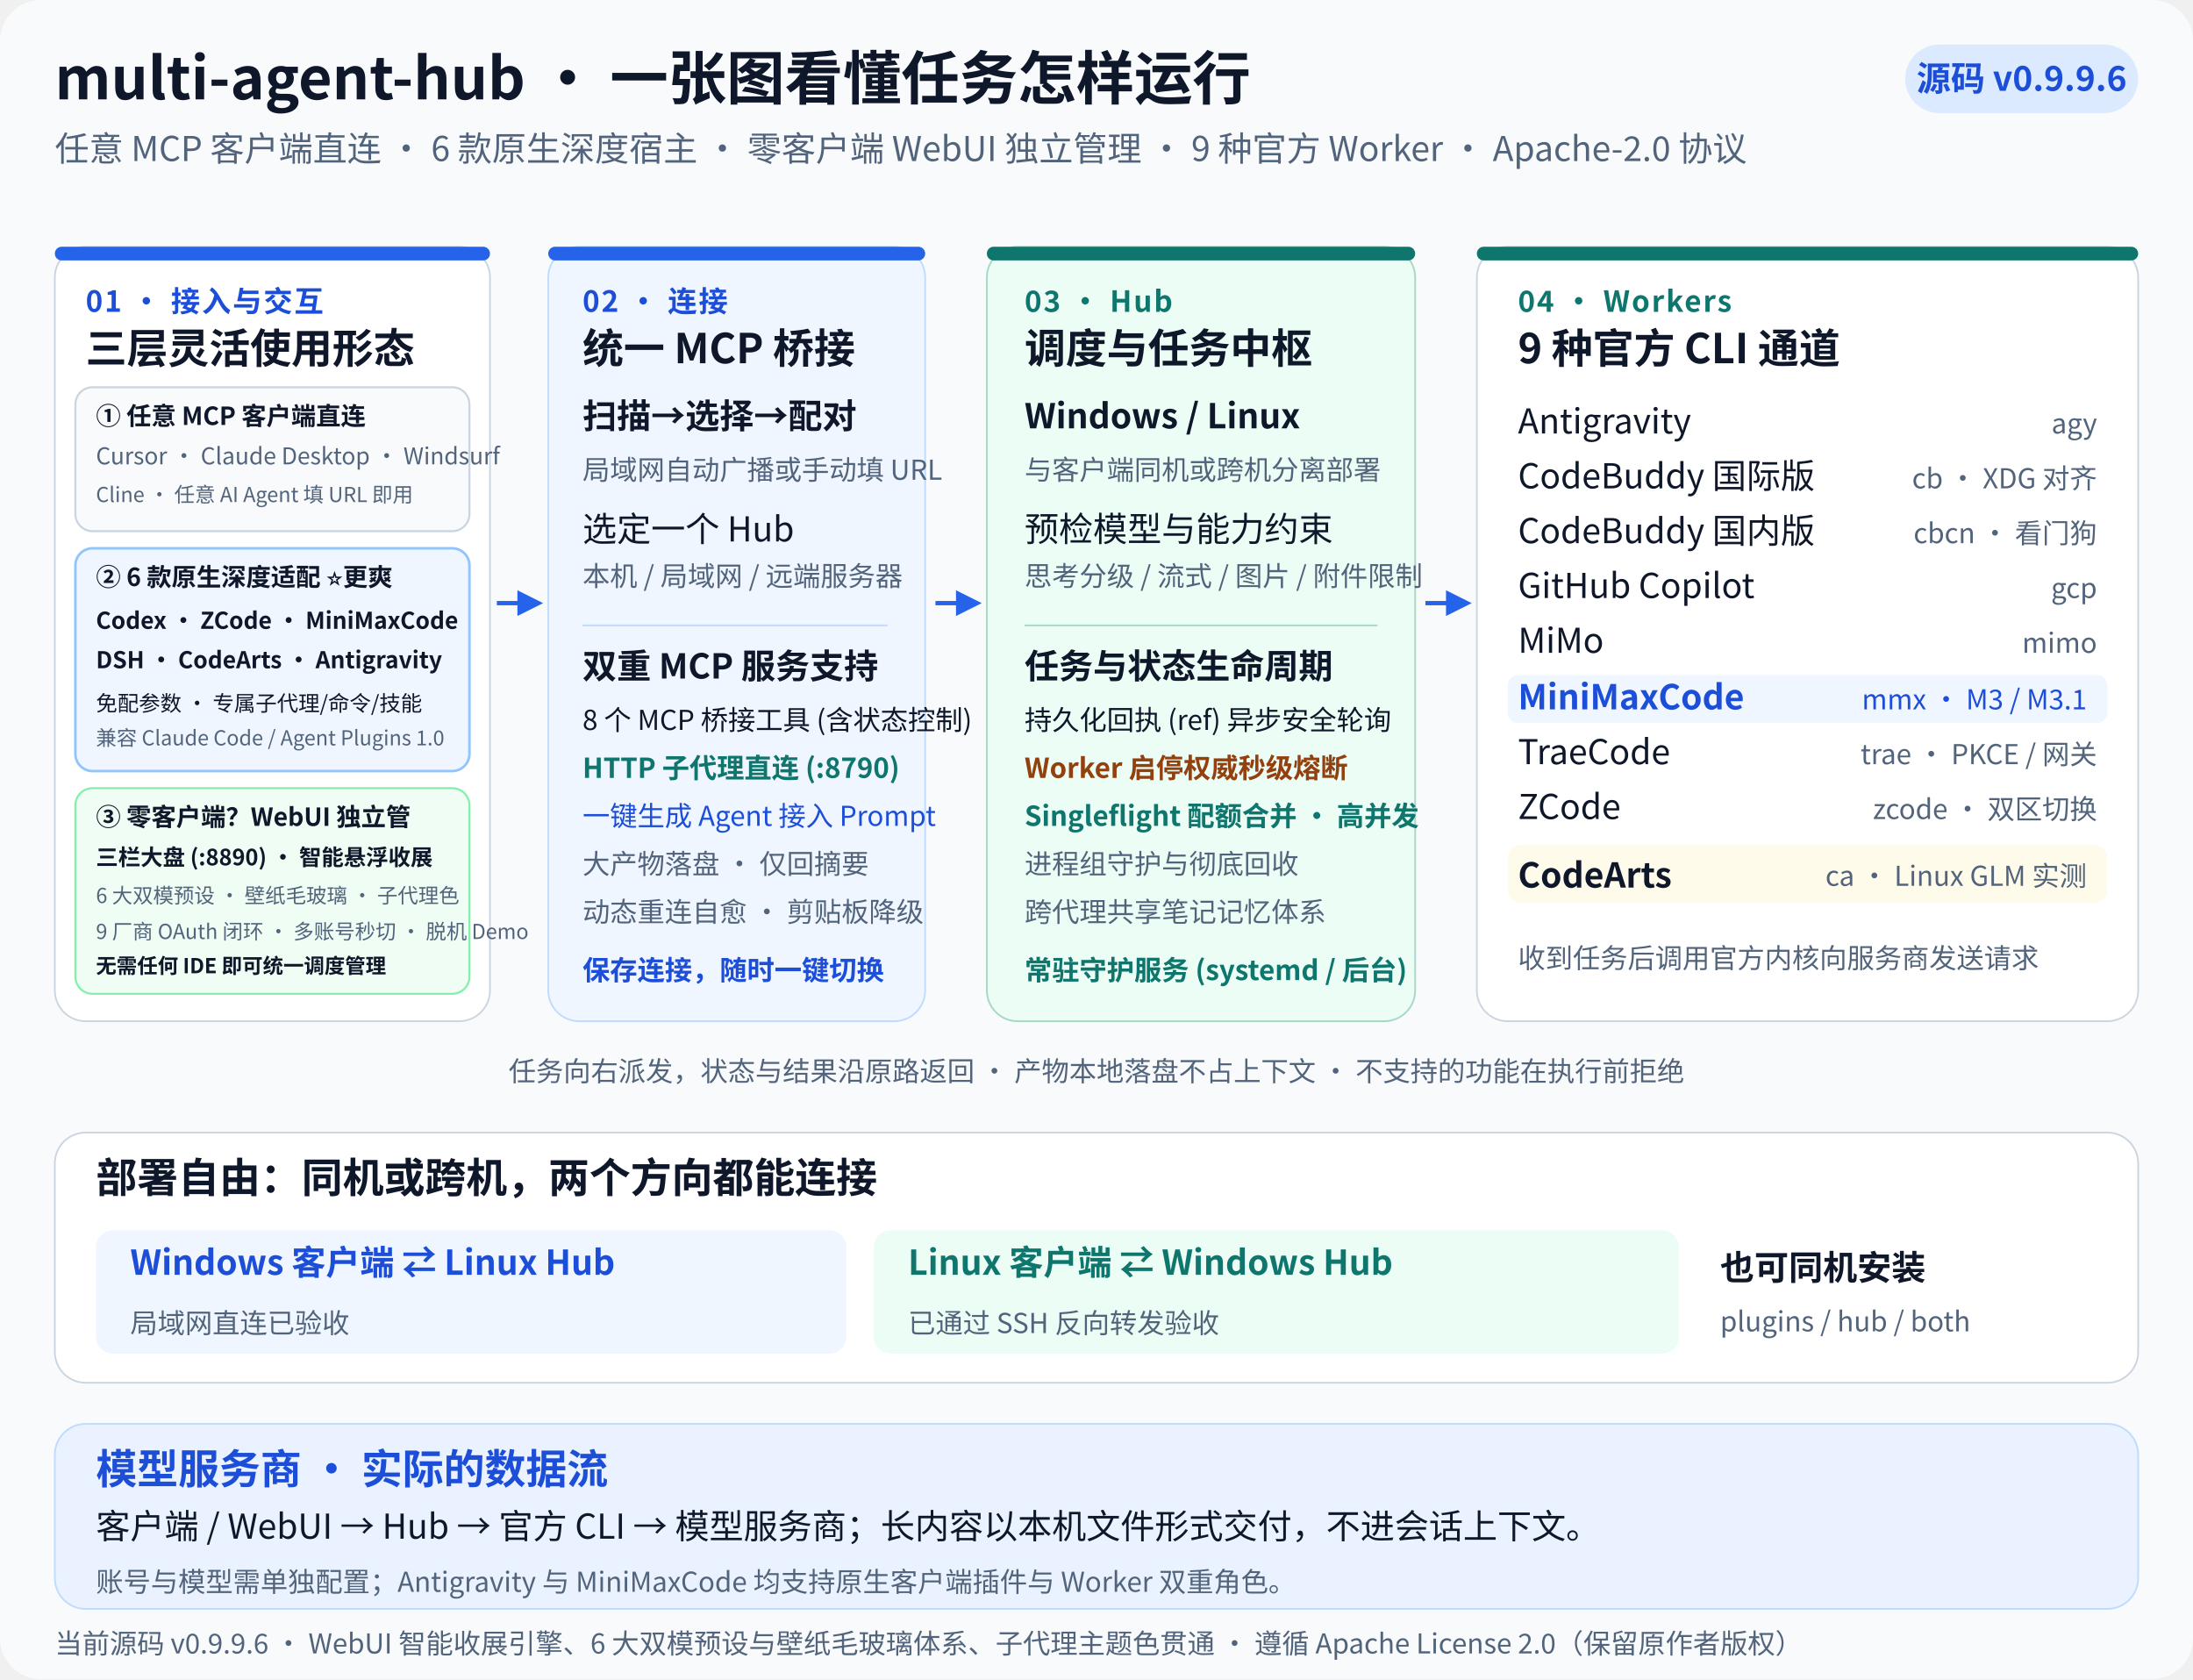
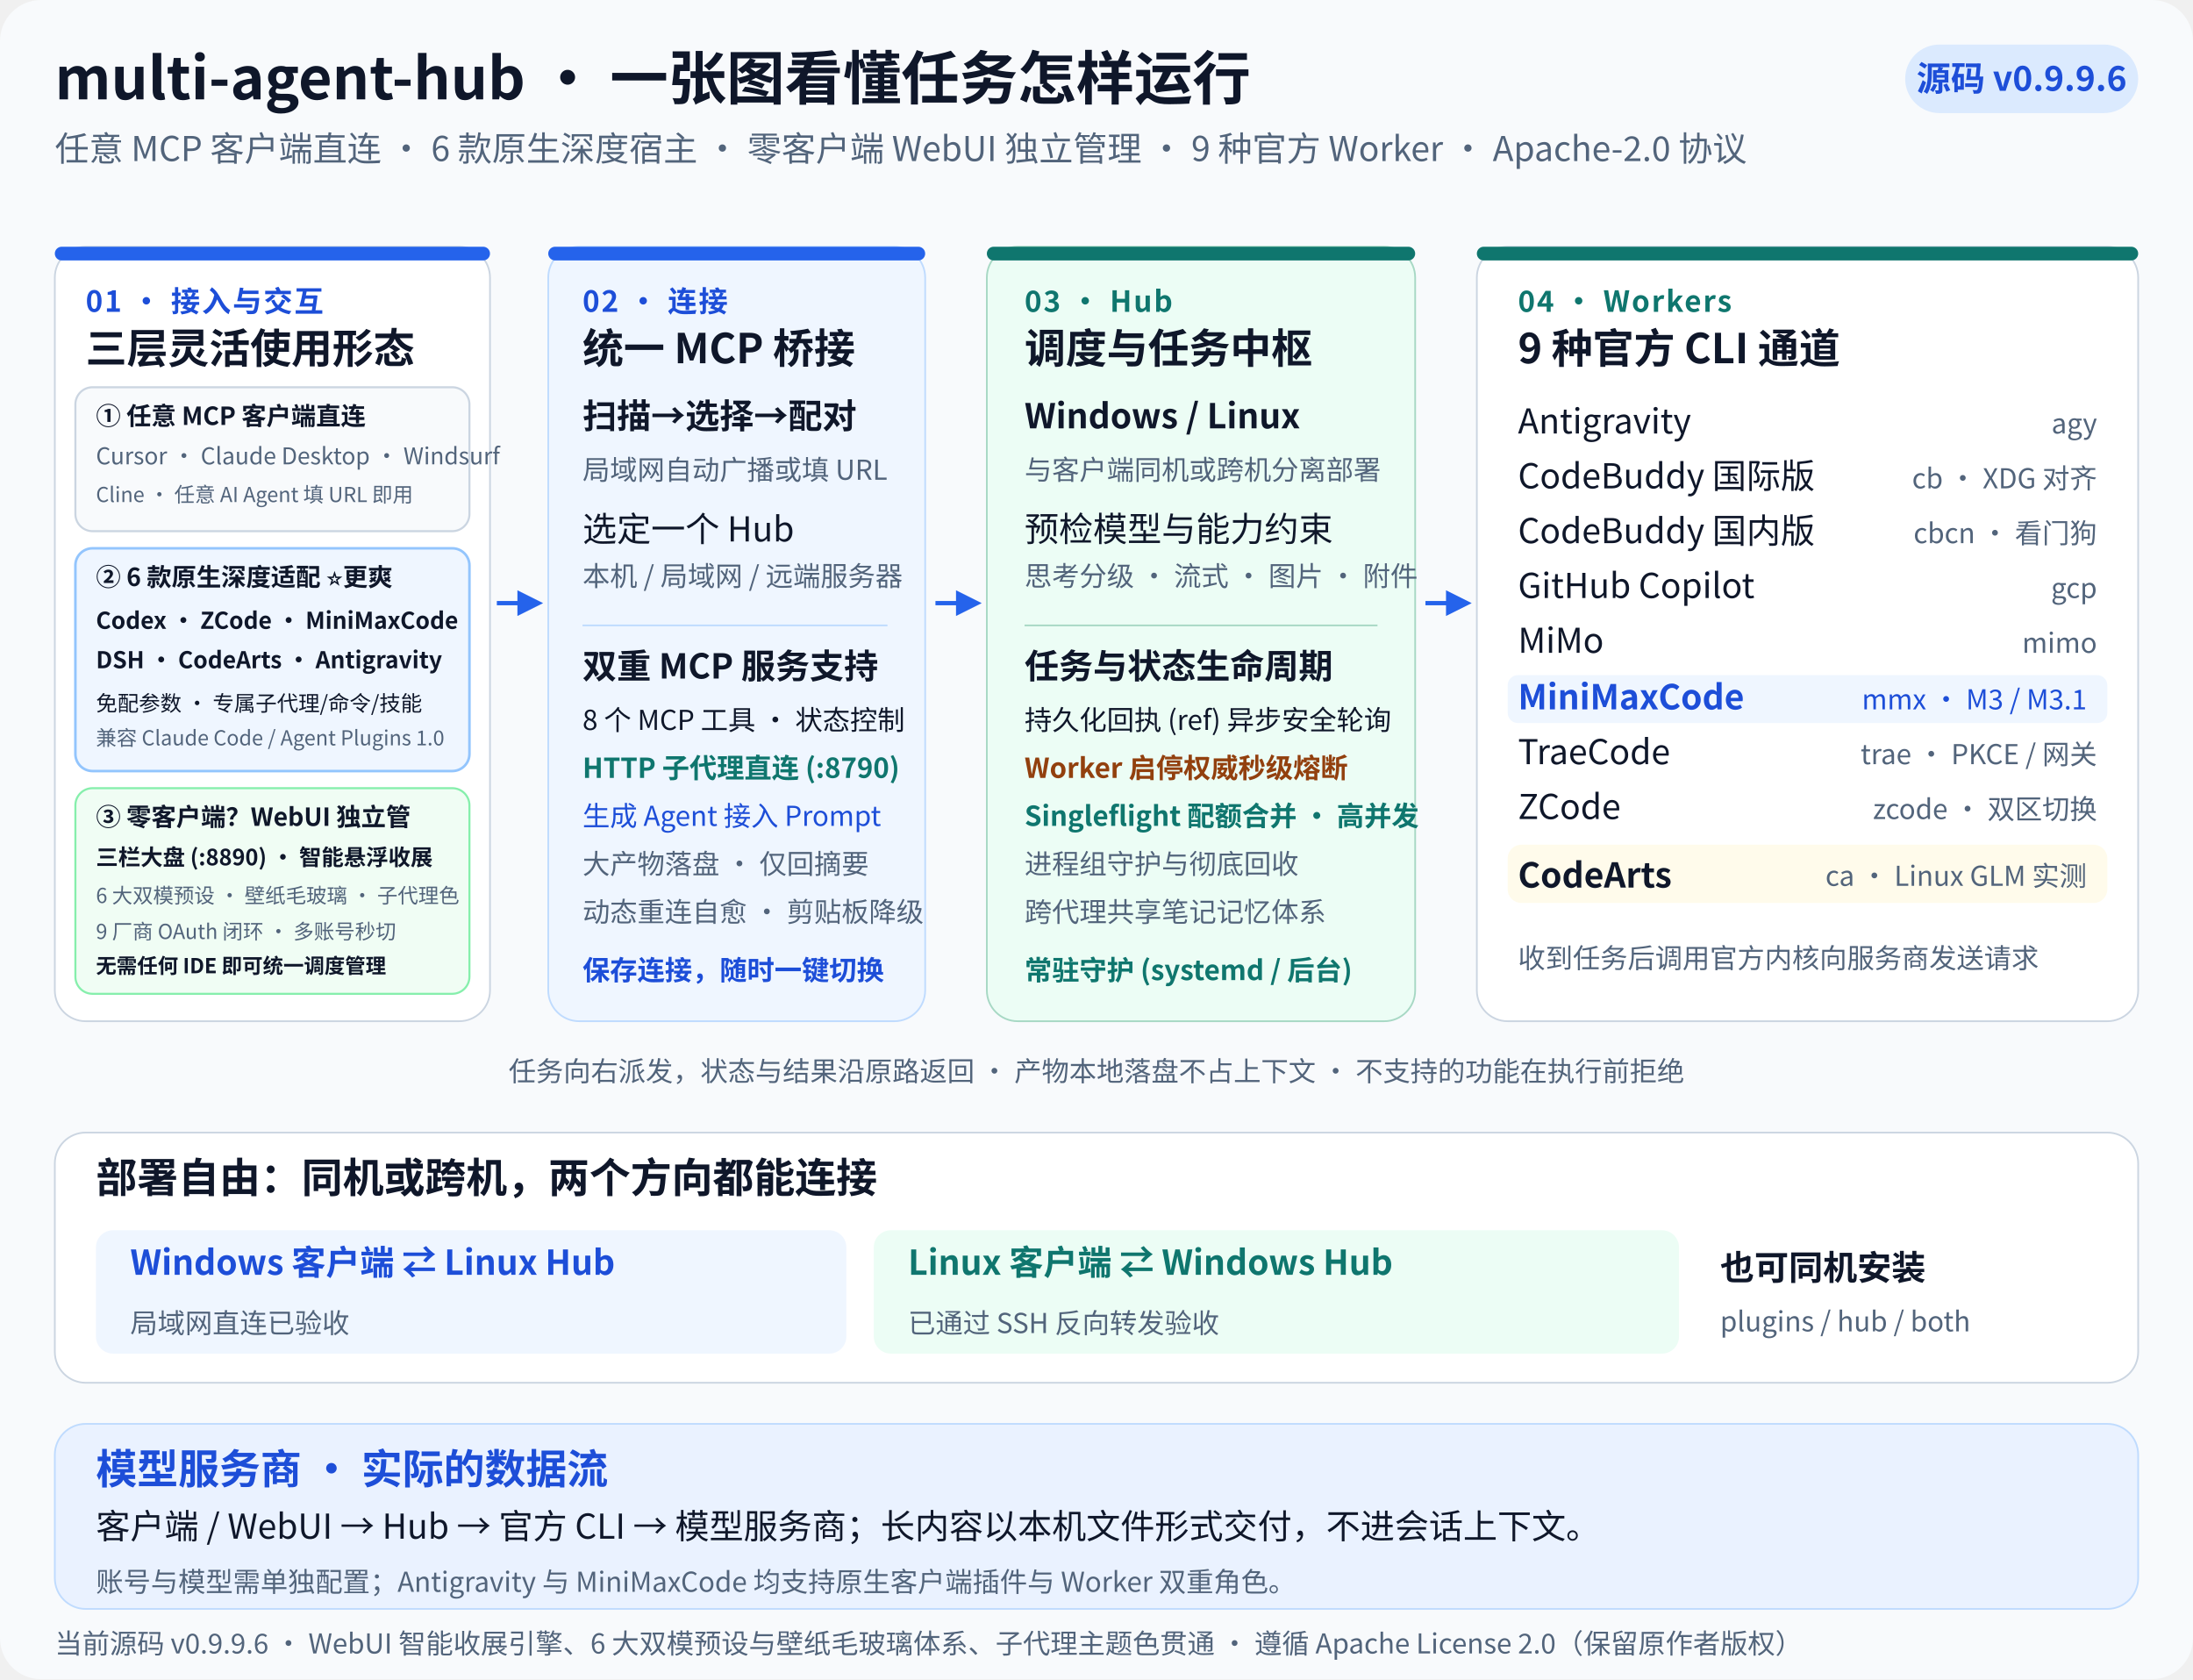
<svg xmlns="http://www.w3.org/2000/svg" width="1280" height="980" viewBox="0 0 1280 980" role="img" aria-labelledby="architecture-title architecture-desc">
  <defs>
    <style>
      text { font-family: 'Segoe UI', 'Microsoft YaHei', 'Noto Sans CJK SC', sans-serif; fill: #0f172a; }
      .title { font-size: 34px; font-weight: 700; }
      .heading { font-size: 24px; font-weight: 700; }
      .body { font-size: 20px; }
      .small { font-size: 16px; }
      .tiny { font-size: 13.5px; }
      .micro { font-size: 12px; }
      .muted { fill: #52647b; }
      .blue { fill: #1d4ed8; }
      .green { fill: #0f766e; }
      .amber { fill: #92400e; }
      .label { font-size: 17px; font-weight: 700; letter-spacing: 1px; }
    </style>
    <marker id="arrow" viewBox="0 0 10 10" refX="8" refY="5" markerWidth="6" markerHeight="6" orient="auto-start-reverse">
      <path d="M0 0 10 5 0 10Z" fill="#2563eb" />
    </marker>
  </defs>
  <rect width="1280" height="980" rx="24" fill="#f8fafc" />
  <text x="32" y="58" class="title">multi-agent-hub · 一张图看懂任务怎样运行</text>
  <rect x="1112" y="26" width="136" height="40" rx="20" fill="#dbeafe" />
  <text x="1180" y="53" text-anchor="middle" class="body blue" font-weight="700">源码 v0.9.9.6</text>
  <text x="32" y="94" class="body muted">任意 MCP 客户端直连 · 6 款原生深度宿主 · 零客户端 WebUI 独立管理 · 9 种官方 Worker · Apache-2.0 协议</text>
  <g id="clients">
    <rect x="32" y="144" width="254" height="452" rx="18" fill="#ffffff" stroke="#cbd5e1" />
    <rect x="32" y="144" width="254" height="8" rx="4" fill="#2563eb" />
    <text x="50" y="182" class="label blue">01 · 接入与交互</text>
    <text x="50" y="212" class="heading">三层灵活使用形态</text>
    <rect x="44" y="226" width="230" height="84" rx="10" fill="#f8fafc" stroke="#cbd5e1" stroke-width="1.2" />
    <text x="56" y="248" font-size="14.5px" font-weight="700" fill="#334155">① 任意 MCP 客户端直连</text>
    <text x="56" y="271" class="tiny muted">Cursor · Claude Desktop · Windsurf</text>
    <text x="56" y="293" class="micro muted">Cline · 任意 AI Agent 填 URL 即用</text>
    <rect x="44" y="320" width="230" height="130" rx="10" fill="#eff6ff" stroke="#93c5fd" stroke-width="1.5" />
    <text x="56" y="342" font-size="14.5px" font-weight="700" fill="#1d4ed8">② 6 款原生深度适配 ⭐更爽</text>
    <text x="56" y="367" font-size="13.5px" font-weight="600" fill="#1e293b">Codex · ZCode · MiniMaxCode</text>
    <text x="56" y="390" font-size="13.5px" font-weight="600" fill="#1e293b">DSH · CodeArts · Antigravity</text>
    <text x="56" y="415" font-size="12.5px" fill="#2563eb" font-weight="500">免配参数 · 专属子代理/命令/技能</text>
    <text x="56" y="435" class="micro muted">兼容 Claude Code / Agent Plugins 1.0</text>
    <rect x="44" y="460" width="230" height="120" rx="10" fill="#f0fdf4" stroke="#86efac" stroke-width="1.2" />
    <text x="56" y="482" font-size="14.5px" font-weight="700" fill="#15803d">③ 零客户端？WebUI 独立管</text>
    <text x="56" y="505" font-size="13px" font-weight="600" fill="#166534">三栏大盘 (:8890) · 智能悬浮收展</text>
    <text x="56" y="527" class="micro muted">6 大双模预设 · 壁纸毛玻璃 · 子代理色</text>
-     <text x="56" y="548" class="micro muted">9 厂商 OAuth 闭环 · 多账号秒切 · 脱机 Demo</text>
+     <text x="56" y="548" class="micro muted">9 厂商 OAuth 闭环 · 多账号秒切</text>
    <text x="56" y="568" font-size="12px" fill="#16a34a" font-weight="600">无需任何 IDE 即可统一调度管理</text>
  </g>
  <g id="connection">
    <rect x="320" y="144" width="220" height="452" rx="18" fill="#eff6ff" stroke="#bfdbfe" />
    <rect x="320" y="144" width="220" height="8" rx="4" fill="#2563eb" />
    <text x="340" y="182" class="label blue">02 · 连接</text>
    <text x="340" y="212" class="heading">统一 MCP 桥接</text>
    <text x="340" y="250" class="body" font-weight="700">扫描→选择→配对</text>
-     <text x="340" y="280" class="small muted">局域网自动广播或手动填 URL</text>
+     <text x="340" y="280" class="small muted">局域网自动广播或填 URL</text>
    <text x="340" y="316" class="body">选定一个 Hub</text>
    <text x="340" y="342" class="small muted">本机 / 局域网 / 远端服务器</text>
    <line x1="340" y1="365" x2="518" y2="365" stroke="#bfdbfe" />
    <text x="340" y="396" class="body" font-weight="700">双重 MCP 服务支持</text>
-     <text x="340" y="426" class="small">8 个 MCP 桥接工具 (含状态控制)</text>
+     <text x="340" y="426" class="small">8 个 MCP 工具 · 状态控制</text>
    <text x="340" y="454" class="small green" font-weight="600">HTTP 子代理直连 (:8790)</text>
-     <text x="340" y="482" class="small blue">一键生成 Agent 接入 Prompt</text>
+     <text x="340" y="482" class="small blue">生成 Agent 接入 Prompt</text>
    <text x="340" y="510" class="small muted">大产物落盘 · 仅回摘要</text>
    <text x="340" y="538" class="small muted">动态重连自愈 · 剪贴板降级</text>
    <text x="340" y="572" class="small blue" font-weight="700">保存连接，随时一键切换</text>
  </g>
  <g id="hub">
    <rect x="576" y="144" width="250" height="452" rx="18" fill="#ecfdf5" stroke="#a7d8c4" />
    <rect x="576" y="144" width="250" height="8" rx="4" fill="#0f766e" />
    <text x="598" y="182" class="label green">03 · Hub</text>
    <text x="598" y="212" class="heading">调度与任务中枢</text>
    <text x="598" y="250" class="body" font-weight="700">Windows / Linux</text>
    <text x="598" y="280" class="small muted">与客户端同机或跨机分离部署</text>
    <text x="598" y="316" class="body">预检模型与能力约束</text>
-     <text x="598" y="342" class="small muted">思考分级 / 流式 / 图片 / 附件限制</text>
+     <text x="598" y="342" class="small muted">思考分级 · 流式 · 图片 · 附件</text>
    <line x1="598" y1="365" x2="804" y2="365" stroke="#a7d8c4" />
    <text x="598" y="396" class="body" font-weight="700">任务与状态生命周期</text>
    <text x="598" y="426" class="small">持久化回执 (ref) 异步安全轮询</text>
    <text x="598" y="454" class="small amber" font-weight="600">Worker 启停权威秒级熔断</text>
    <text x="598" y="482" class="small green" font-weight="600">Singleflight 配额合并 · 高并发</text>
    <text x="598" y="510" class="small muted">进程组守护与彻底回收</text>
    <text x="598" y="538" class="small muted">跨代理共享笔记记忆体系</text>
-     <text x="598" y="572" class="small green" font-weight="700">常驻守护服务 (systemd / 后台)</text>
+     <text x="598" y="572" class="small green" font-weight="700">常驻守护 (systemd / 后台)</text>
  </g>
  <g id="workers">
    <rect x="862" y="144" width="386" height="452" rx="18" fill="#ffffff" stroke="#cbd5e1" />
    <rect x="862" y="144" width="386" height="8" rx="4" fill="#0f766e" />
    <text x="886" y="182" class="label green">04 · Workers</text>
    <text x="886" y="212" class="heading">9 种官方 CLI 通道</text>
    <text x="886" y="253" class="body">Antigravity</text>
    <text x="1224" y="253" text-anchor="end" class="small muted">agy</text>
    <text x="886" y="285" class="body">CodeBuddy 国际版</text>
    <text x="1224" y="285" text-anchor="end" class="small muted">cb · XDG 对齐</text>
    <text x="886" y="317" class="body">CodeBuddy 国内版</text>
    <text x="1224" y="317" text-anchor="end" class="small muted">cbcn · 看门狗</text>
    <text x="886" y="349" class="body">GitHub Copilot</text>
    <text x="1224" y="349" text-anchor="end" class="small muted">gcp</text>
    <text x="886" y="381" class="body">MiMo</text>
    <text x="1224" y="381" text-anchor="end" class="small muted">mimo</text>
    <rect x="880" y="394" width="350" height="28" rx="6" fill="#eff6ff" />
    <text x="886" y="414" class="body blue" font-weight="700">MiniMaxCode</text>
    <text x="1218" y="414" text-anchor="end" class="small blue">mmx · M3 / M3.1</text>
    <text x="886" y="446" class="body">TraeCode</text>
    <text x="1224" y="446" text-anchor="end" class="small muted">trae · PKCE / 网关</text>
    <text x="886" y="478" class="body">ZCode</text>
    <text x="1224" y="478" text-anchor="end" class="small muted">zcode · 双区切换</text>
    <rect x="880" y="493" width="350" height="34" rx="8" fill="#fffbeb" />
    <text x="886" y="518" class="body" font-weight="700">CodeArts</text>
    <text x="1218" y="517" text-anchor="end" class="small muted">ca · Linux GLM 实测</text>
    <text x="886" y="565" class="small muted">收到任务后调用官方内核向服务商发送请求</text>
  </g>
  <path d="M290 352H314" stroke="#2563eb" stroke-width="2.5" marker-end="url(#arrow)" />
  <path d="M546 352H570" stroke="#2563eb" stroke-width="2.5" marker-end="url(#arrow)" />
  <path d="M832 352H856" stroke="#2563eb" stroke-width="2.5" marker-end="url(#arrow)" />
  <text x="640" y="631" text-anchor="middle" class="small muted">任务向右派发，状态与结果沿原路返回 · 产物本地落盘不占上下文 · 不支持的功能在执行前拒绝</text>
  <rect x="32" y="661" width="1216" height="146" rx="18" fill="#ffffff" stroke="#cbd5e1" />
  <text x="56" y="696" class="heading">部署自由：同机或跨机，两个方向都能连接</text>
  <rect x="56" y="718" width="438" height="72" rx="10" fill="#eff6ff" />
  <text x="76" y="744" class="body blue" font-weight="700">Windows 客户端 ⇄ Linux Hub</text>
  <text x="76" y="778" class="small muted">局域网直连已验收</text>
  <rect x="510" y="718" width="470" height="72" rx="10" fill="#ecfdf5" />
  <text x="530" y="744" class="body green" font-weight="700">Linux 客户端 ⇄ Windows Hub</text>
  <text x="530" y="778" class="small muted">已通过 SSH 反向转发验收</text>
  <text x="1004" y="747" class="body" font-weight="700">也可同机安装</text>
  <text x="1004" y="777" class="small muted">plugins / hub / both</text>
  <rect x="32" y="831" width="1216" height="108" rx="18" fill="#eaf2ff" stroke="#bfdbfe" />
  <text x="56" y="866" class="heading blue">模型服务商 · 实际的数据流</text>
  <text x="56" y="898" class="body">客户端 / WebUI → Hub → 官方 CLI → 模型服务商；长内容以本机文件形式交付，不进会话上下文。</text>
  <text x="56" y="929" class="small muted">账号与模型需单独配置；Antigravity 与 MiniMaxCode 均支持原生客户端插件与 Worker 双重角色。</text>
  <text x="32" y="965" class="small muted">当前源码 v0.9.9.6 · WebUI 智能收展引擎、6 大双模预设与壁纸毛玻璃体系、子代理主题色贯通 · 遵循 Apache License 2.0（保留原作者版权）</text>
</svg>
